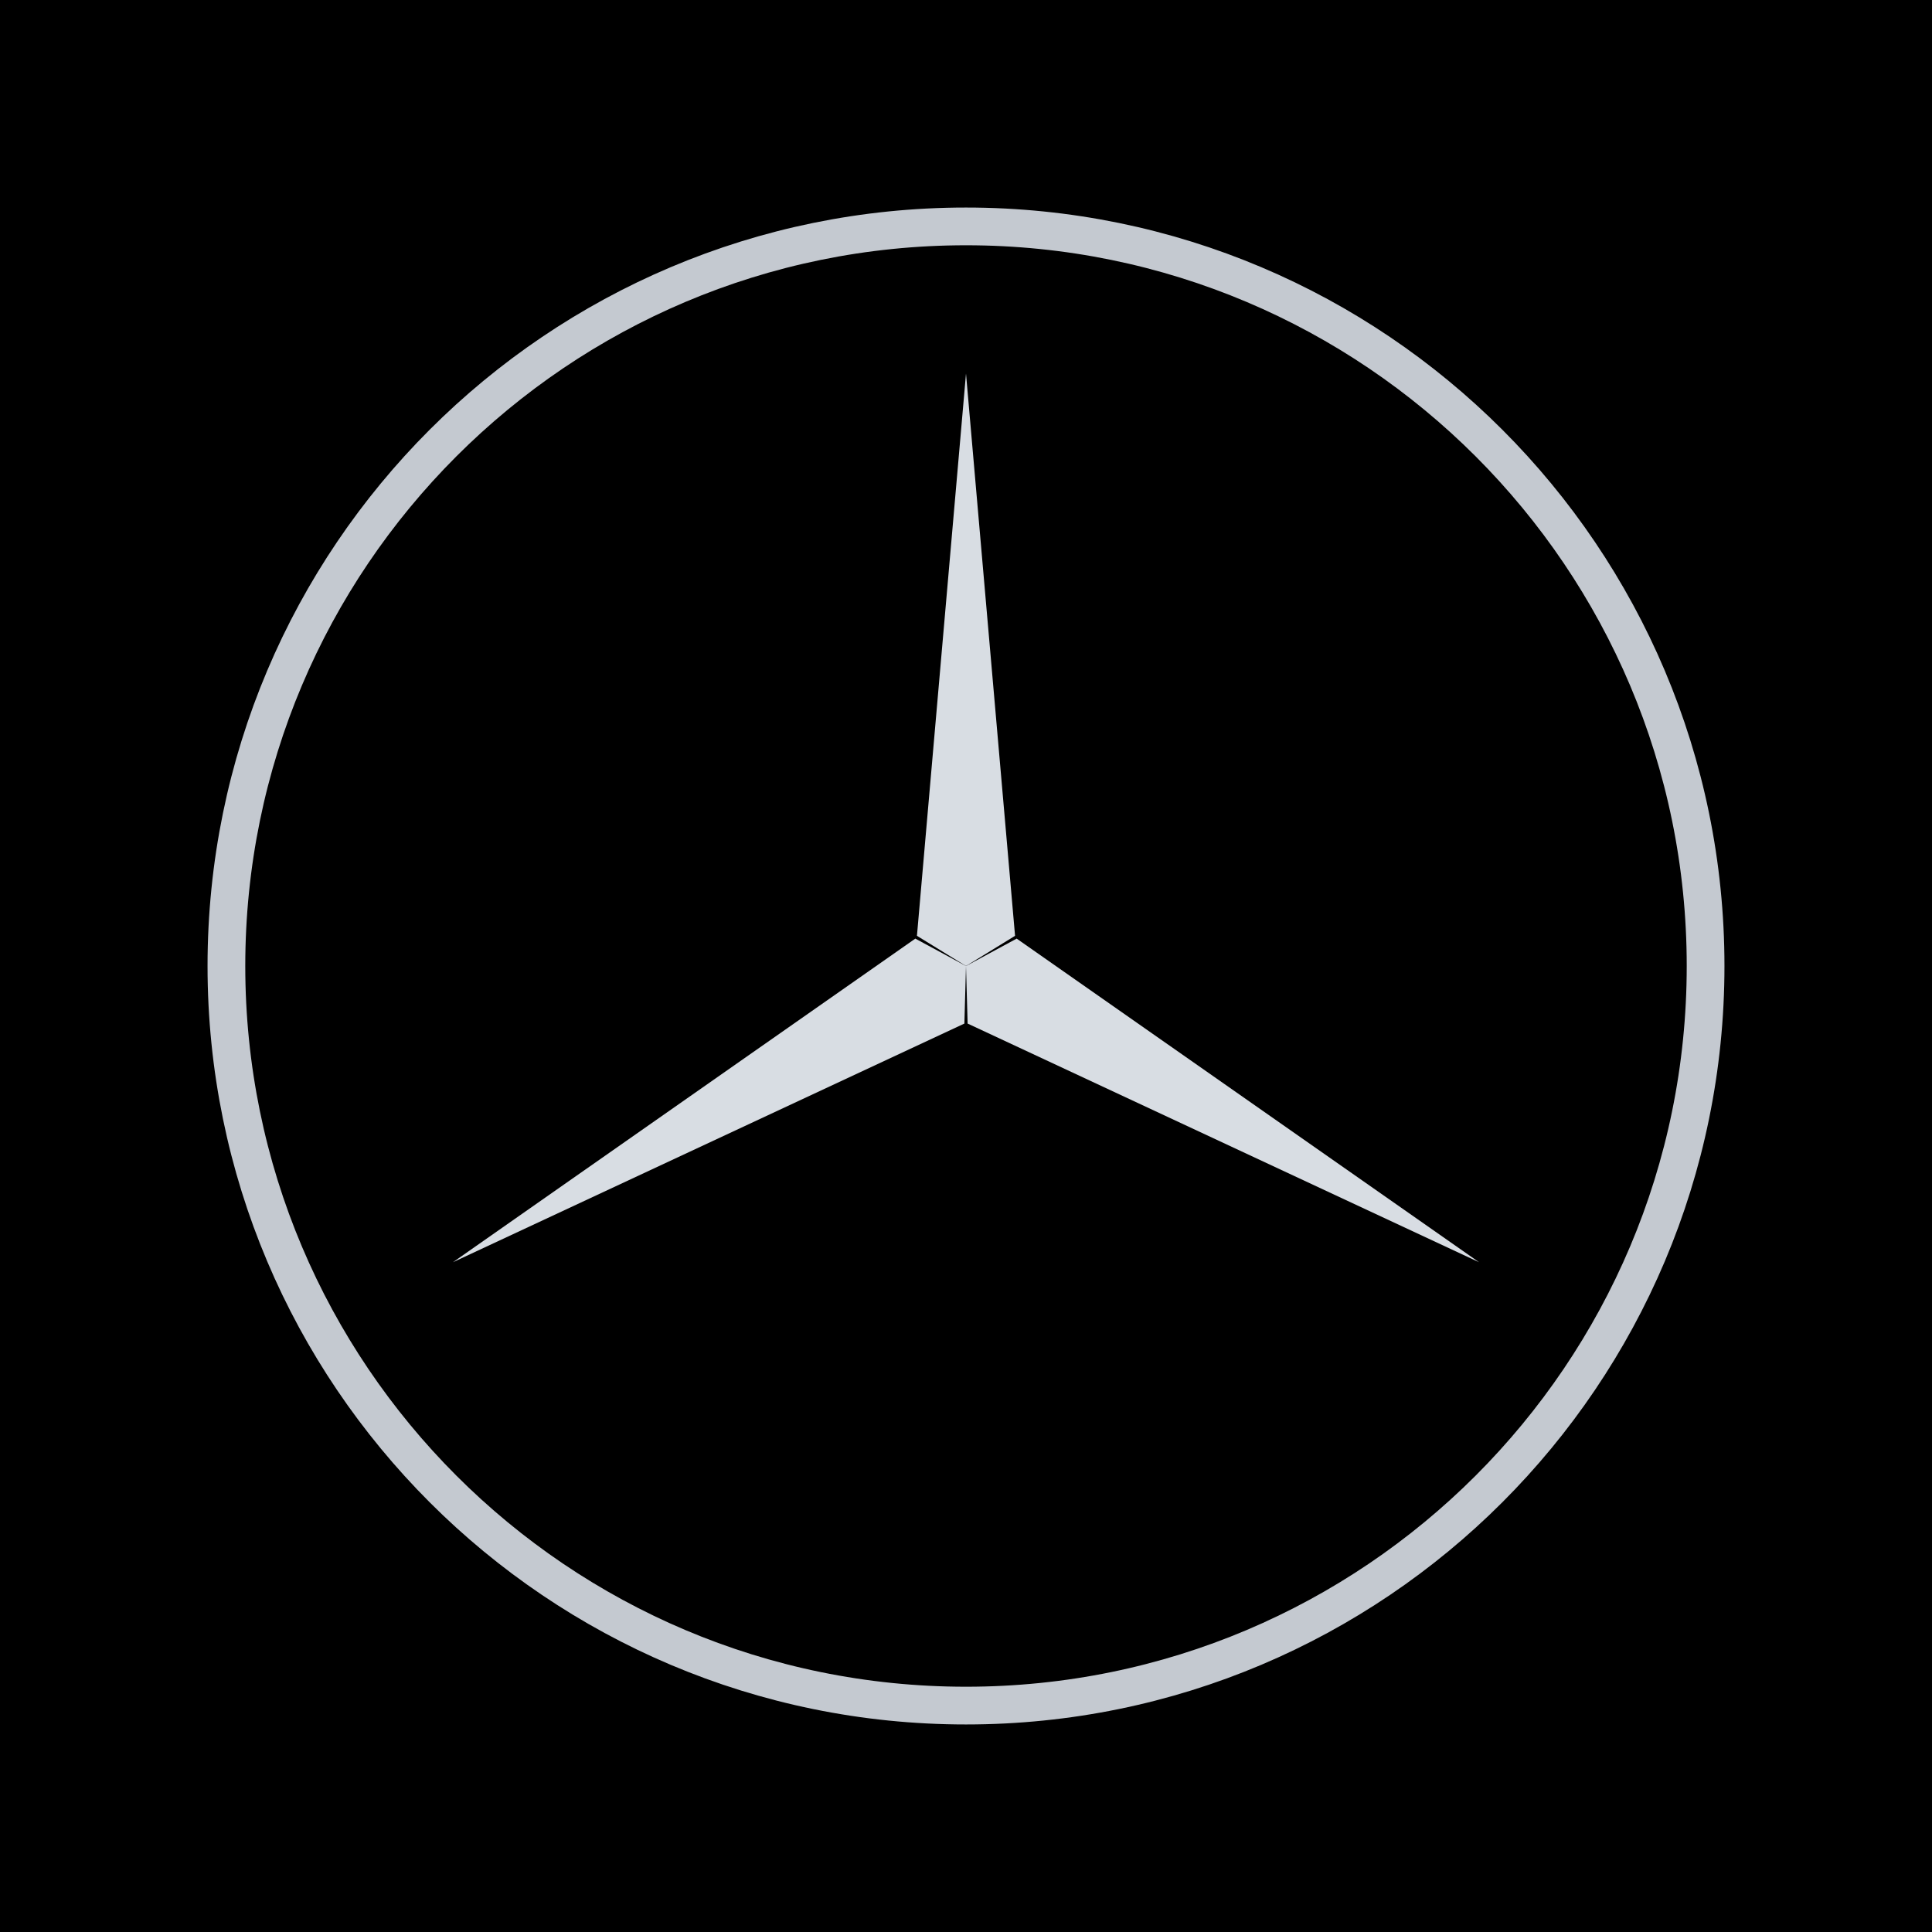
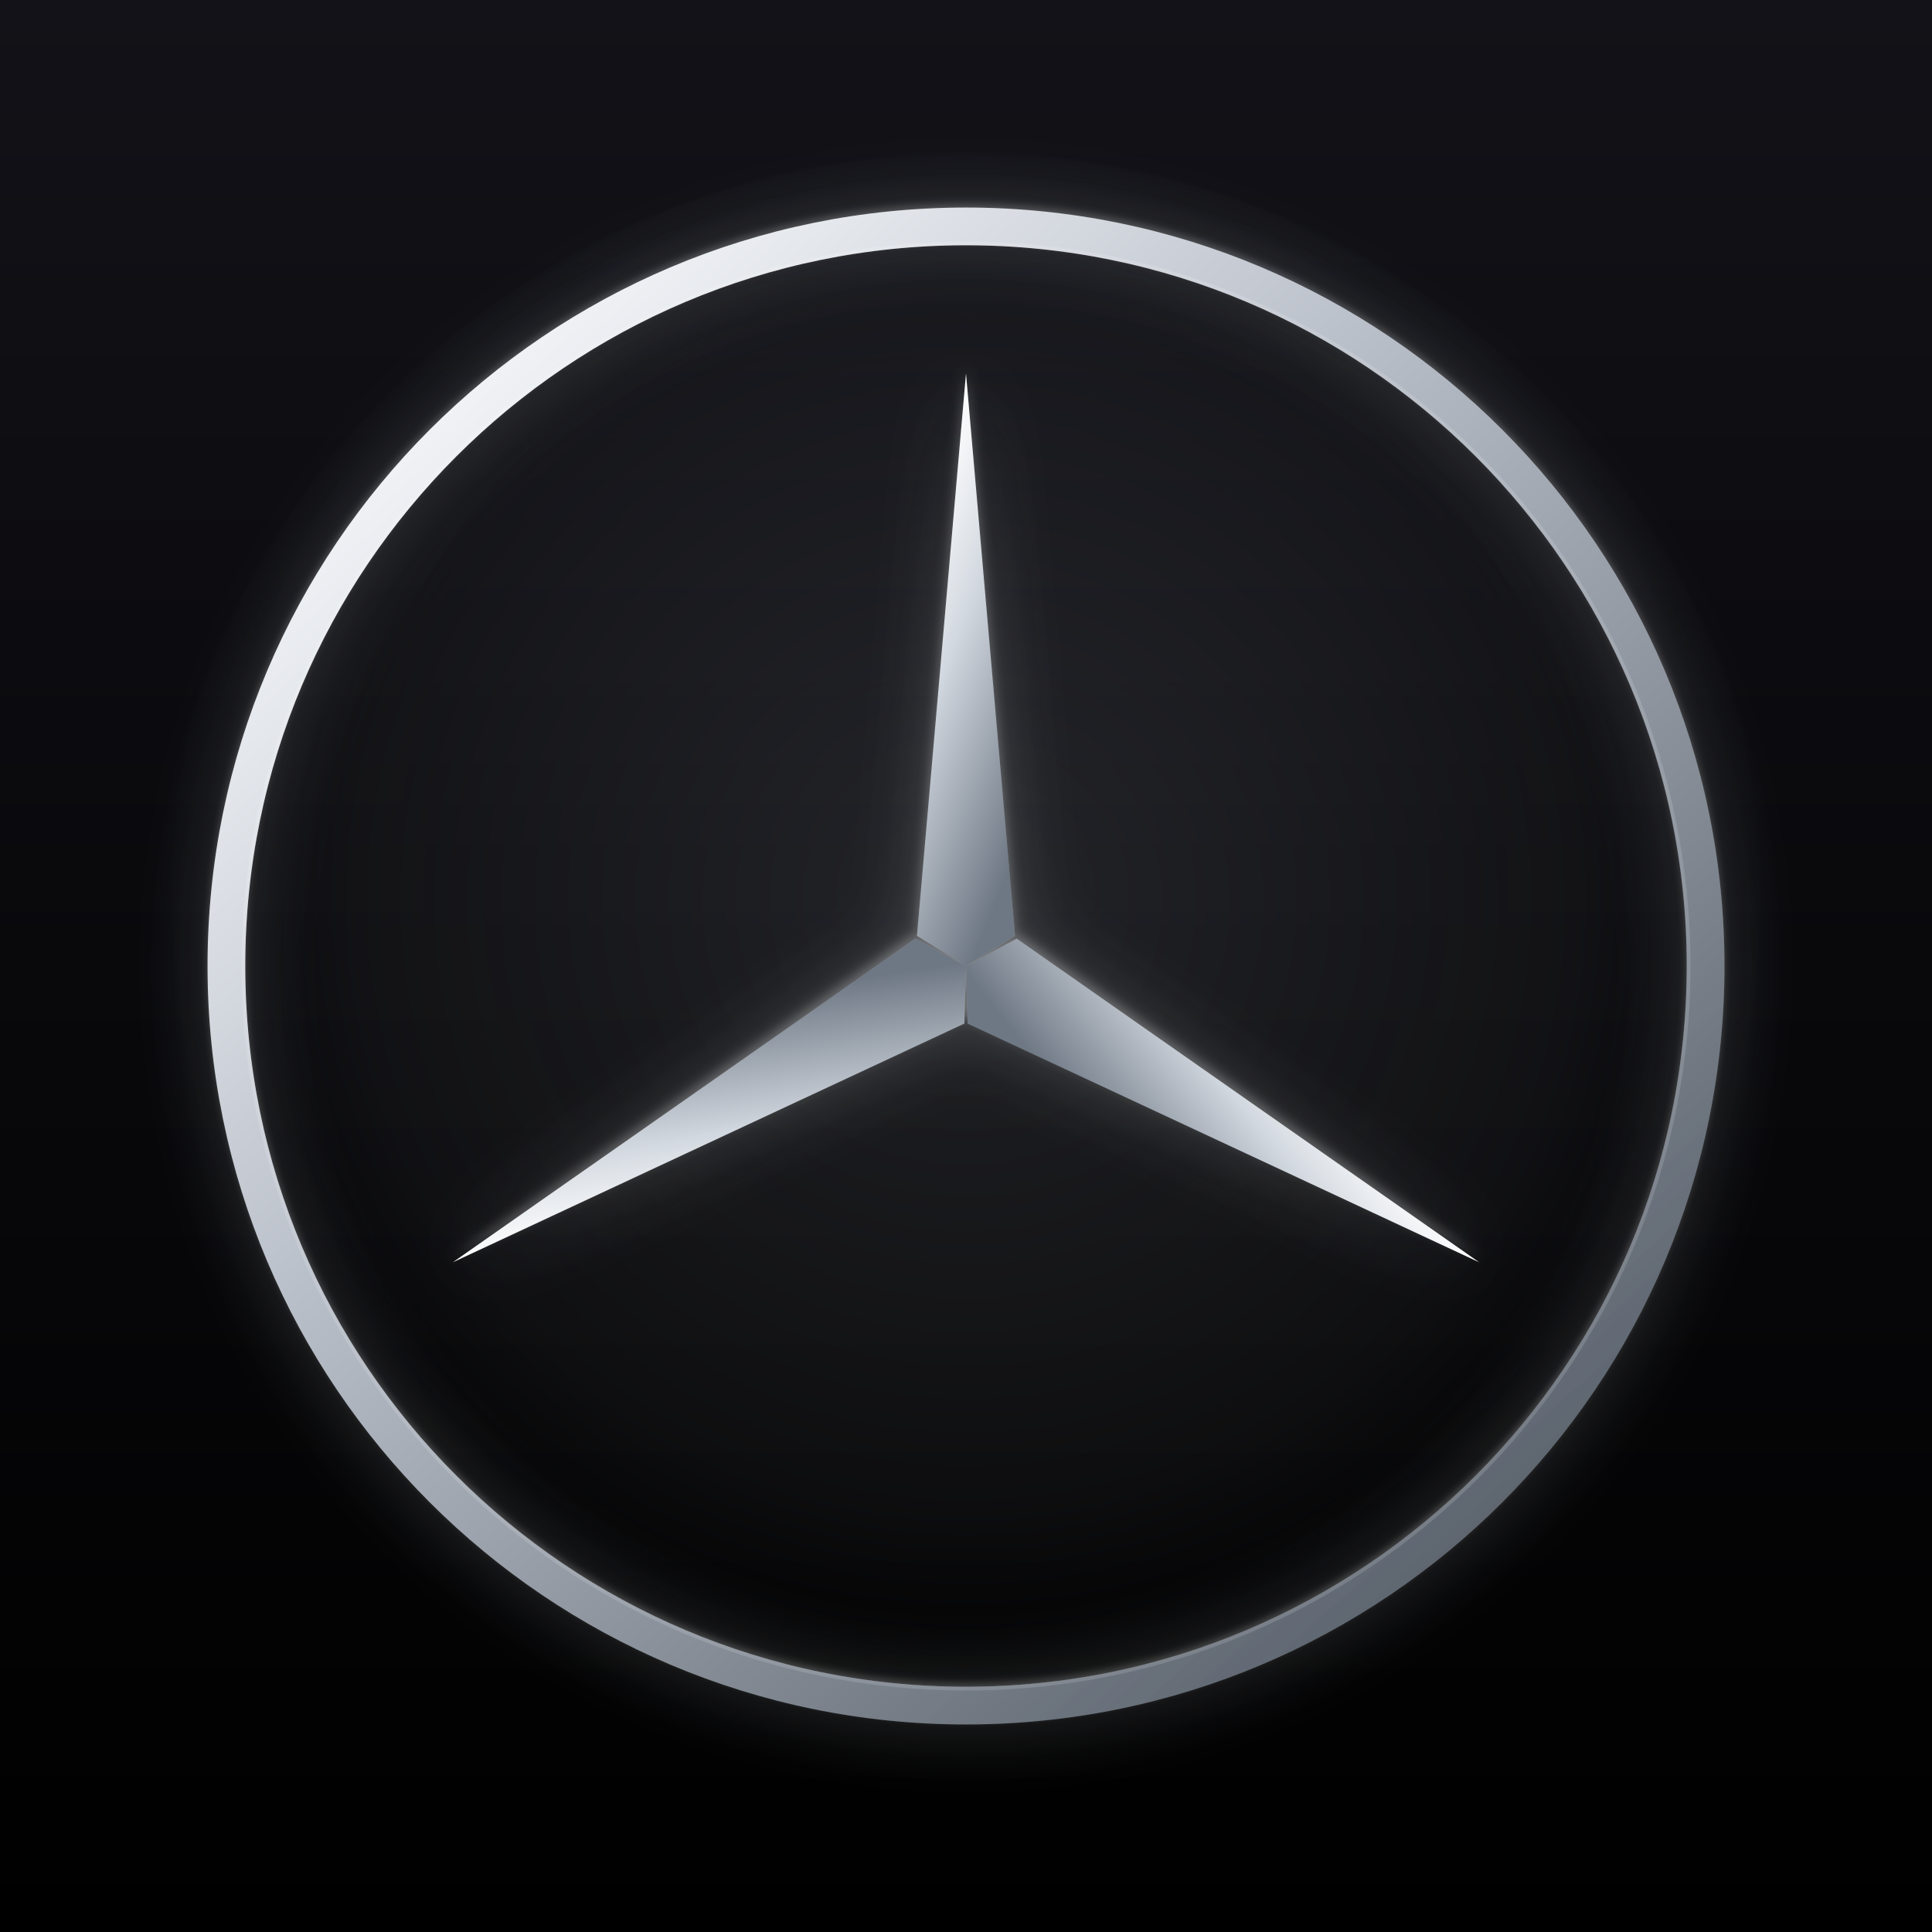
<svg xmlns="http://www.w3.org/2000/svg" viewBox="0 0 1024 1024" width="1024" height="1024">
-   <rect width="1024" height="1024" fill="#000000" />
-   <circle cx="512" cy="512" r="392" fill="none" stroke="#c4c9d0" stroke-width="20" />
-   <path fill="#d8dde3" d="M 512 198 L 538 496 L 512 512 L 486 496 Z" transform="rotate(0 512 512)" />
-   <path fill="#d8dde3" d="M 512 198 L 538 496 L 512 512 L 486 496 Z" transform="rotate(120 512 512)" />
-   <path fill="#d8dde3" d="M 512 198 L 538 496 L 512 512 L 486 496 Z" transform="rotate(240 512 512)" />
+   <defs>
+     <linearGradient id="mb-canvas" x1="50%" y1="0%" x2="50%" y2="100%">
+       <stop offset="0%" stop-color="#121218" />
+       <stop offset="100%" stop-color="#000000" />
+     </linearGradient>
+     <radialGradient id="mb-ambient" cx="50%" cy="46%" r="52%">
+       <stop offset="0%" stop-color="rgba(220, 228, 236, 0.12)" />
+       <stop offset="72%" stop-color="rgba(220,228,236,0.04)" />
+       <stop offset="100%" stop-color="rgba(0,0,0,0)" />
+     </radialGradient>
+     <linearGradient id="mb-ring-metal" x1="14%" y1="10%" x2="86%" y2="90%">
+       <stop offset="0%" stop-color="#f4f6f9" />
+       <stop offset="38%" stop-color="#b8bec8" />
+       <stop offset="100%" stop-color="#5a626c" />
+     </linearGradient>
+     <linearGradient id="mb-star-metal" x1="32%" y1="6%" x2="68%" y2="94%">
+       <stop offset="0%" stop-color="#ffffff" />
+       <stop offset="42%" stop-color="#d0d6de" />
+       <stop offset="100%" stop-color="#6e7884" />
+     </linearGradient>
+     <linearGradient id="mb-star-spec" x1="40%" y1="0%" x2="60%" y2="38%">
+       <stop offset="0%" stop-color="rgba(255, 255, 255, 0.55)" />
+       <stop offset="100%" stop-color="rgba(255,255,255,0)" />
+     </linearGradient>
+     <filter id="mb-emblem-glow" x="-35%" y="-35%" width="170%" height="170%">
+       <feDropShadow dx="0" dy="0" stdDeviation="18" flood-color="rgba(210,218,226,0.22)" />
+     </filter>
+     <filter id="mb-ring-emboss" x="-20%" y="-20%" width="140%" height="140%">
+       <feDropShadow dx="0" dy="5" stdDeviation="4" flood-color="#000000" flood-opacity="0.55" />
+       <feDropShadow dx="0" dy="-2" stdDeviation="2" flood-color="#ffffff" flood-opacity="0.2" />
+     </filter>
+     <filter id="mb-star-emboss" x="-25%" y="-25%" width="150%" height="150%">
+       <feDropShadow dx="0" dy="7" stdDeviation="5" flood-color="#000000" flood-opacity="0.6" />
+       <feDropShadow dx="0" dy="-3" stdDeviation="3" flood-color="#ffffff" flood-opacity="0.28" />
+     </filter>
+   </defs>
+   <rect width="1024" height="1024" fill="url(#mb-canvas)" />
+   <circle cx="512" cy="512" r="430" fill="url(#mb-ambient)" />
+   <g filter="url(#mb-emblem-glow)">
+     <g filter="url(#mb-ring-emboss)">
+       <circle cx="512" cy="512" r="392" fill="none" stroke="url(#mb-ring-metal)" stroke-width="20" />
+       <circle cx="512" cy="512" r="383" fill="none" stroke="rgba(255,255,255,0.14)" stroke-width="2" />
+     </g>
+     <g filter="url(#mb-star-emboss)">
+       <path fill="url(#mb-star-metal)" d="M 512 198 L 538 496 L 512 512 L 486 496 Z" transform="rotate(0 512 512)" />
+       <path fill="url(#mb-star-metal)" d="M 512 198 L 538 496 L 512 512 L 486 496 Z" transform="rotate(120 512 512)" />
+       <path fill="url(#mb-star-metal)" d="M 512 198 L 538 496 L 512 512 L 486 496 Z" transform="rotate(240 512 512)" />
+       <g opacity="0.38">
+         <path fill="url(#mb-star-spec)" d="M 512 198 L 538 496 L 512 512 L 486 496 Z" transform="rotate(0 512 512)" />
+         <path fill="url(#mb-star-spec)" d="M 512 198 L 538 496 L 512 512 L 486 496 Z" transform="rotate(120 512 512)" />
+         <path fill="url(#mb-star-spec)" d="M 512 198 L 538 496 L 512 512 L 486 496 Z" transform="rotate(240 512 512)" />
+       </g>
+     </g>
+   </g>
</svg>
